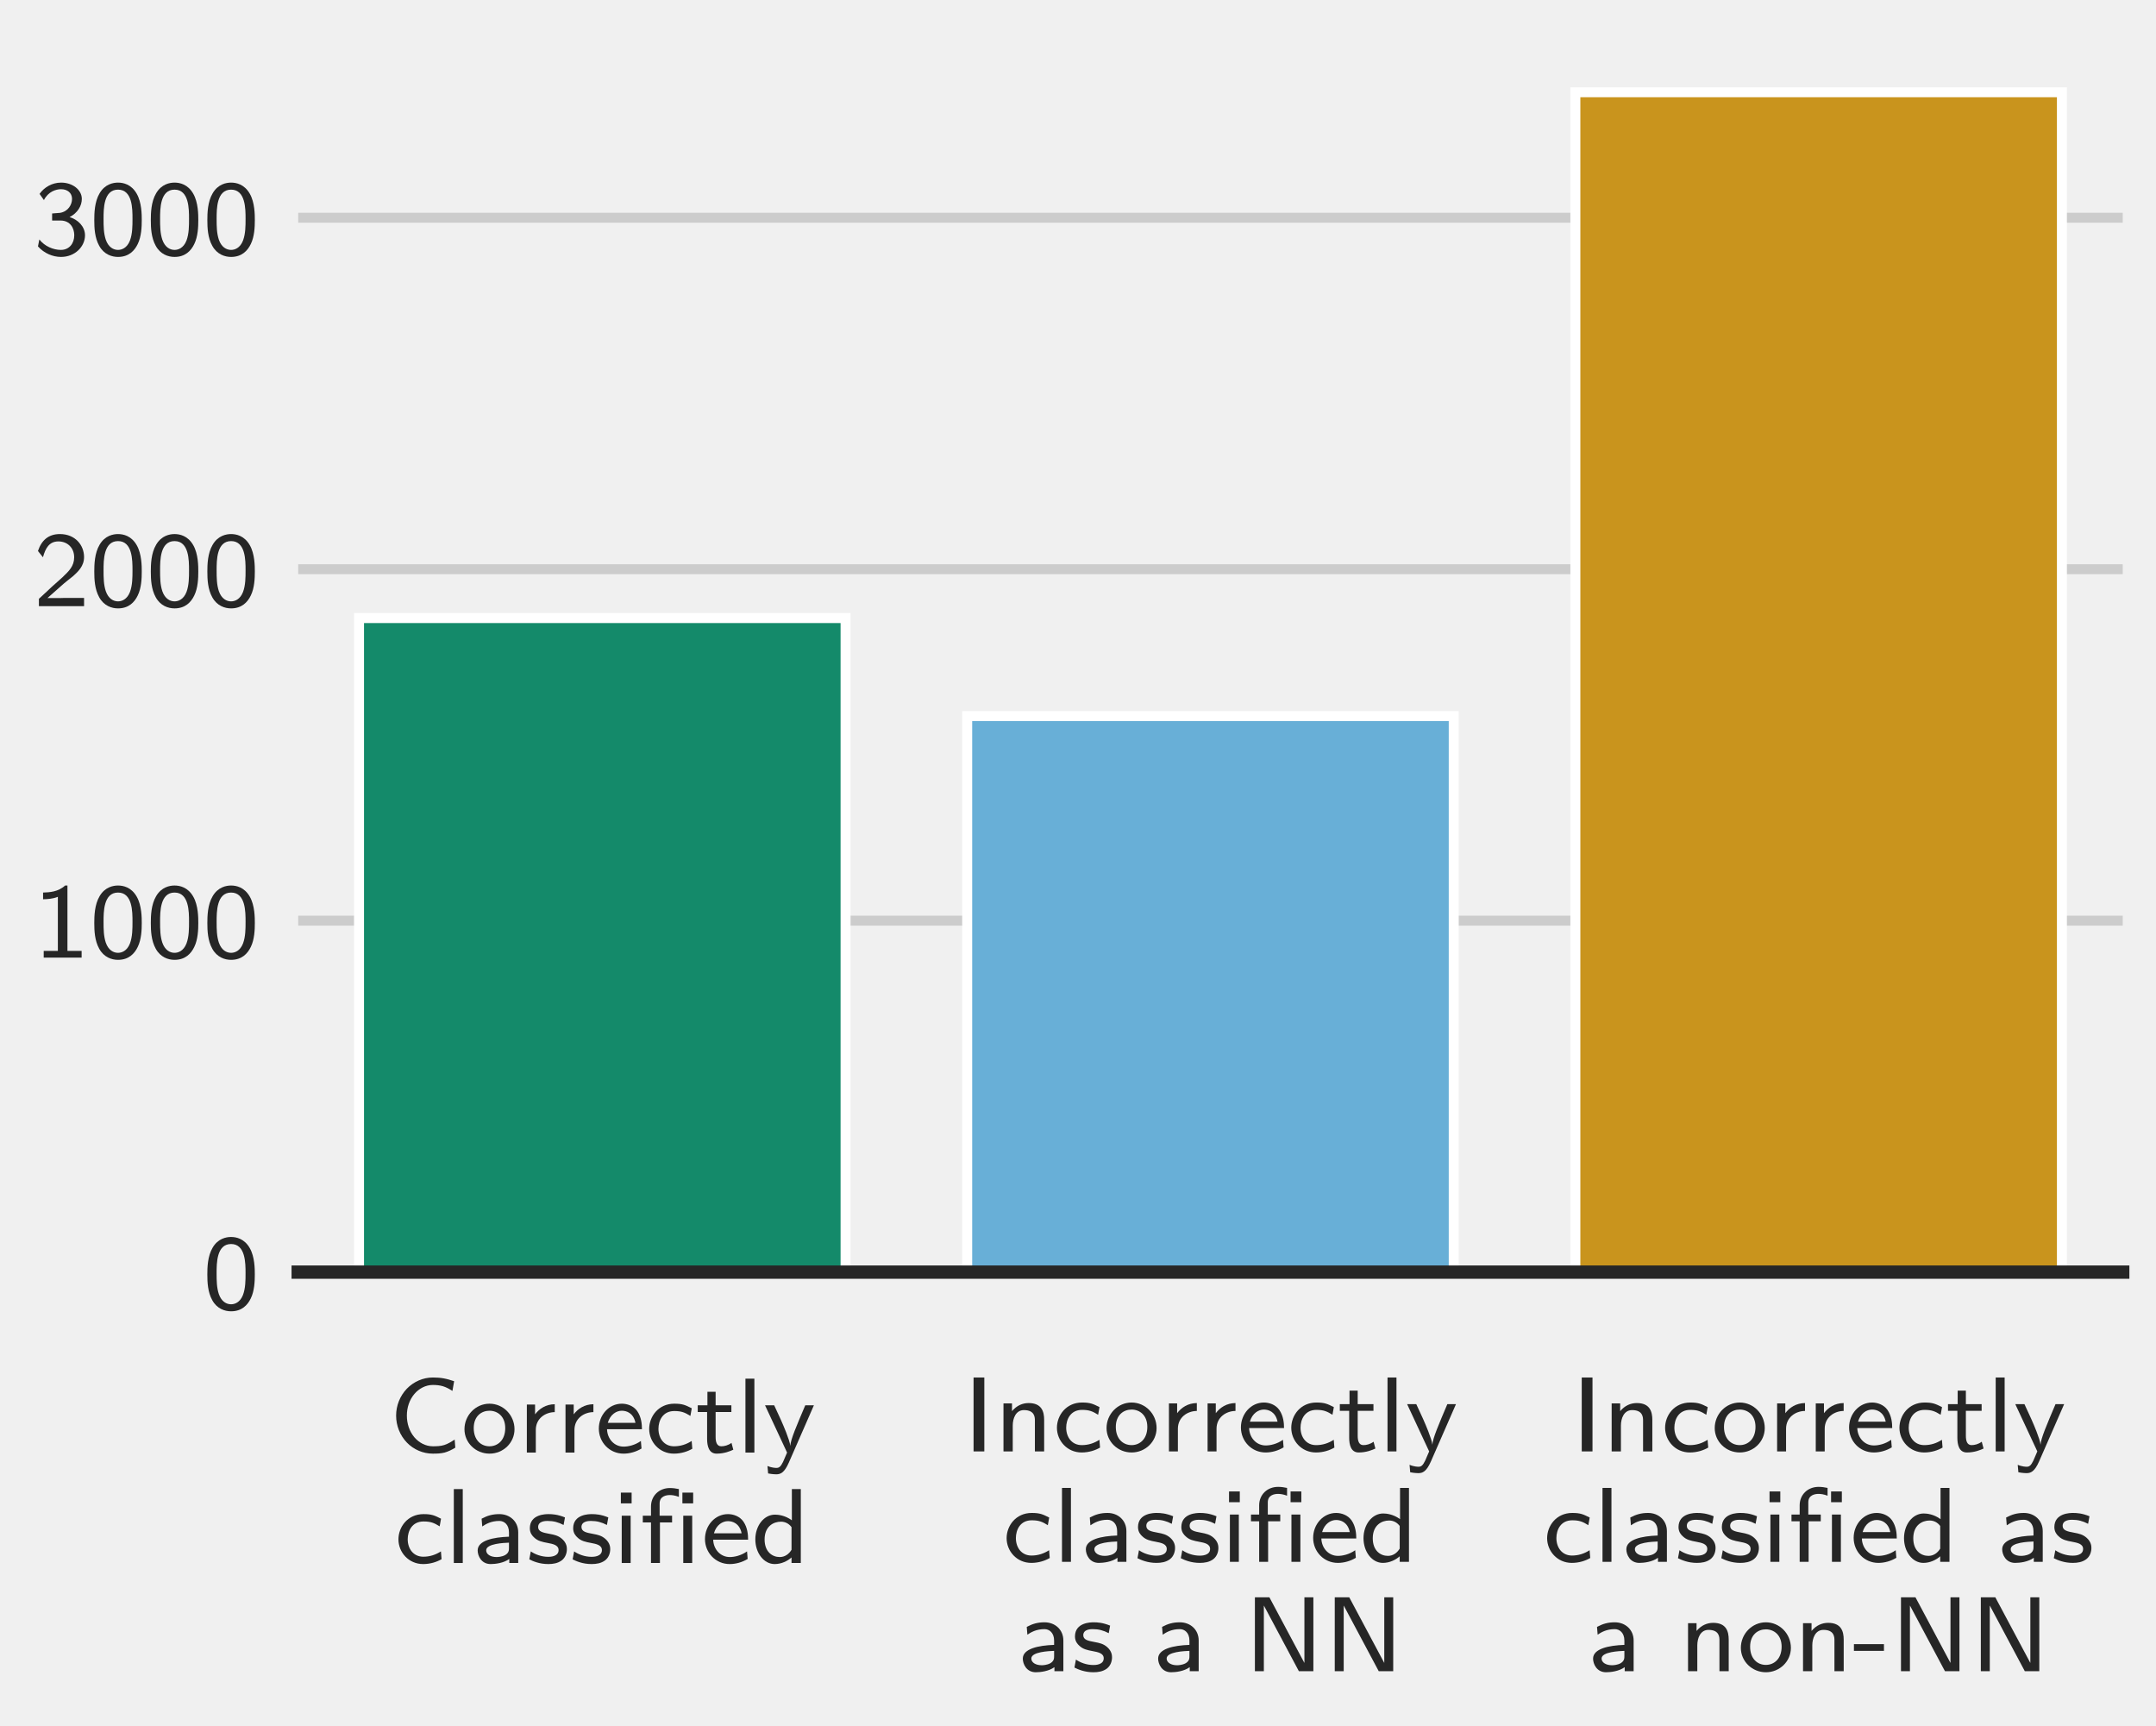
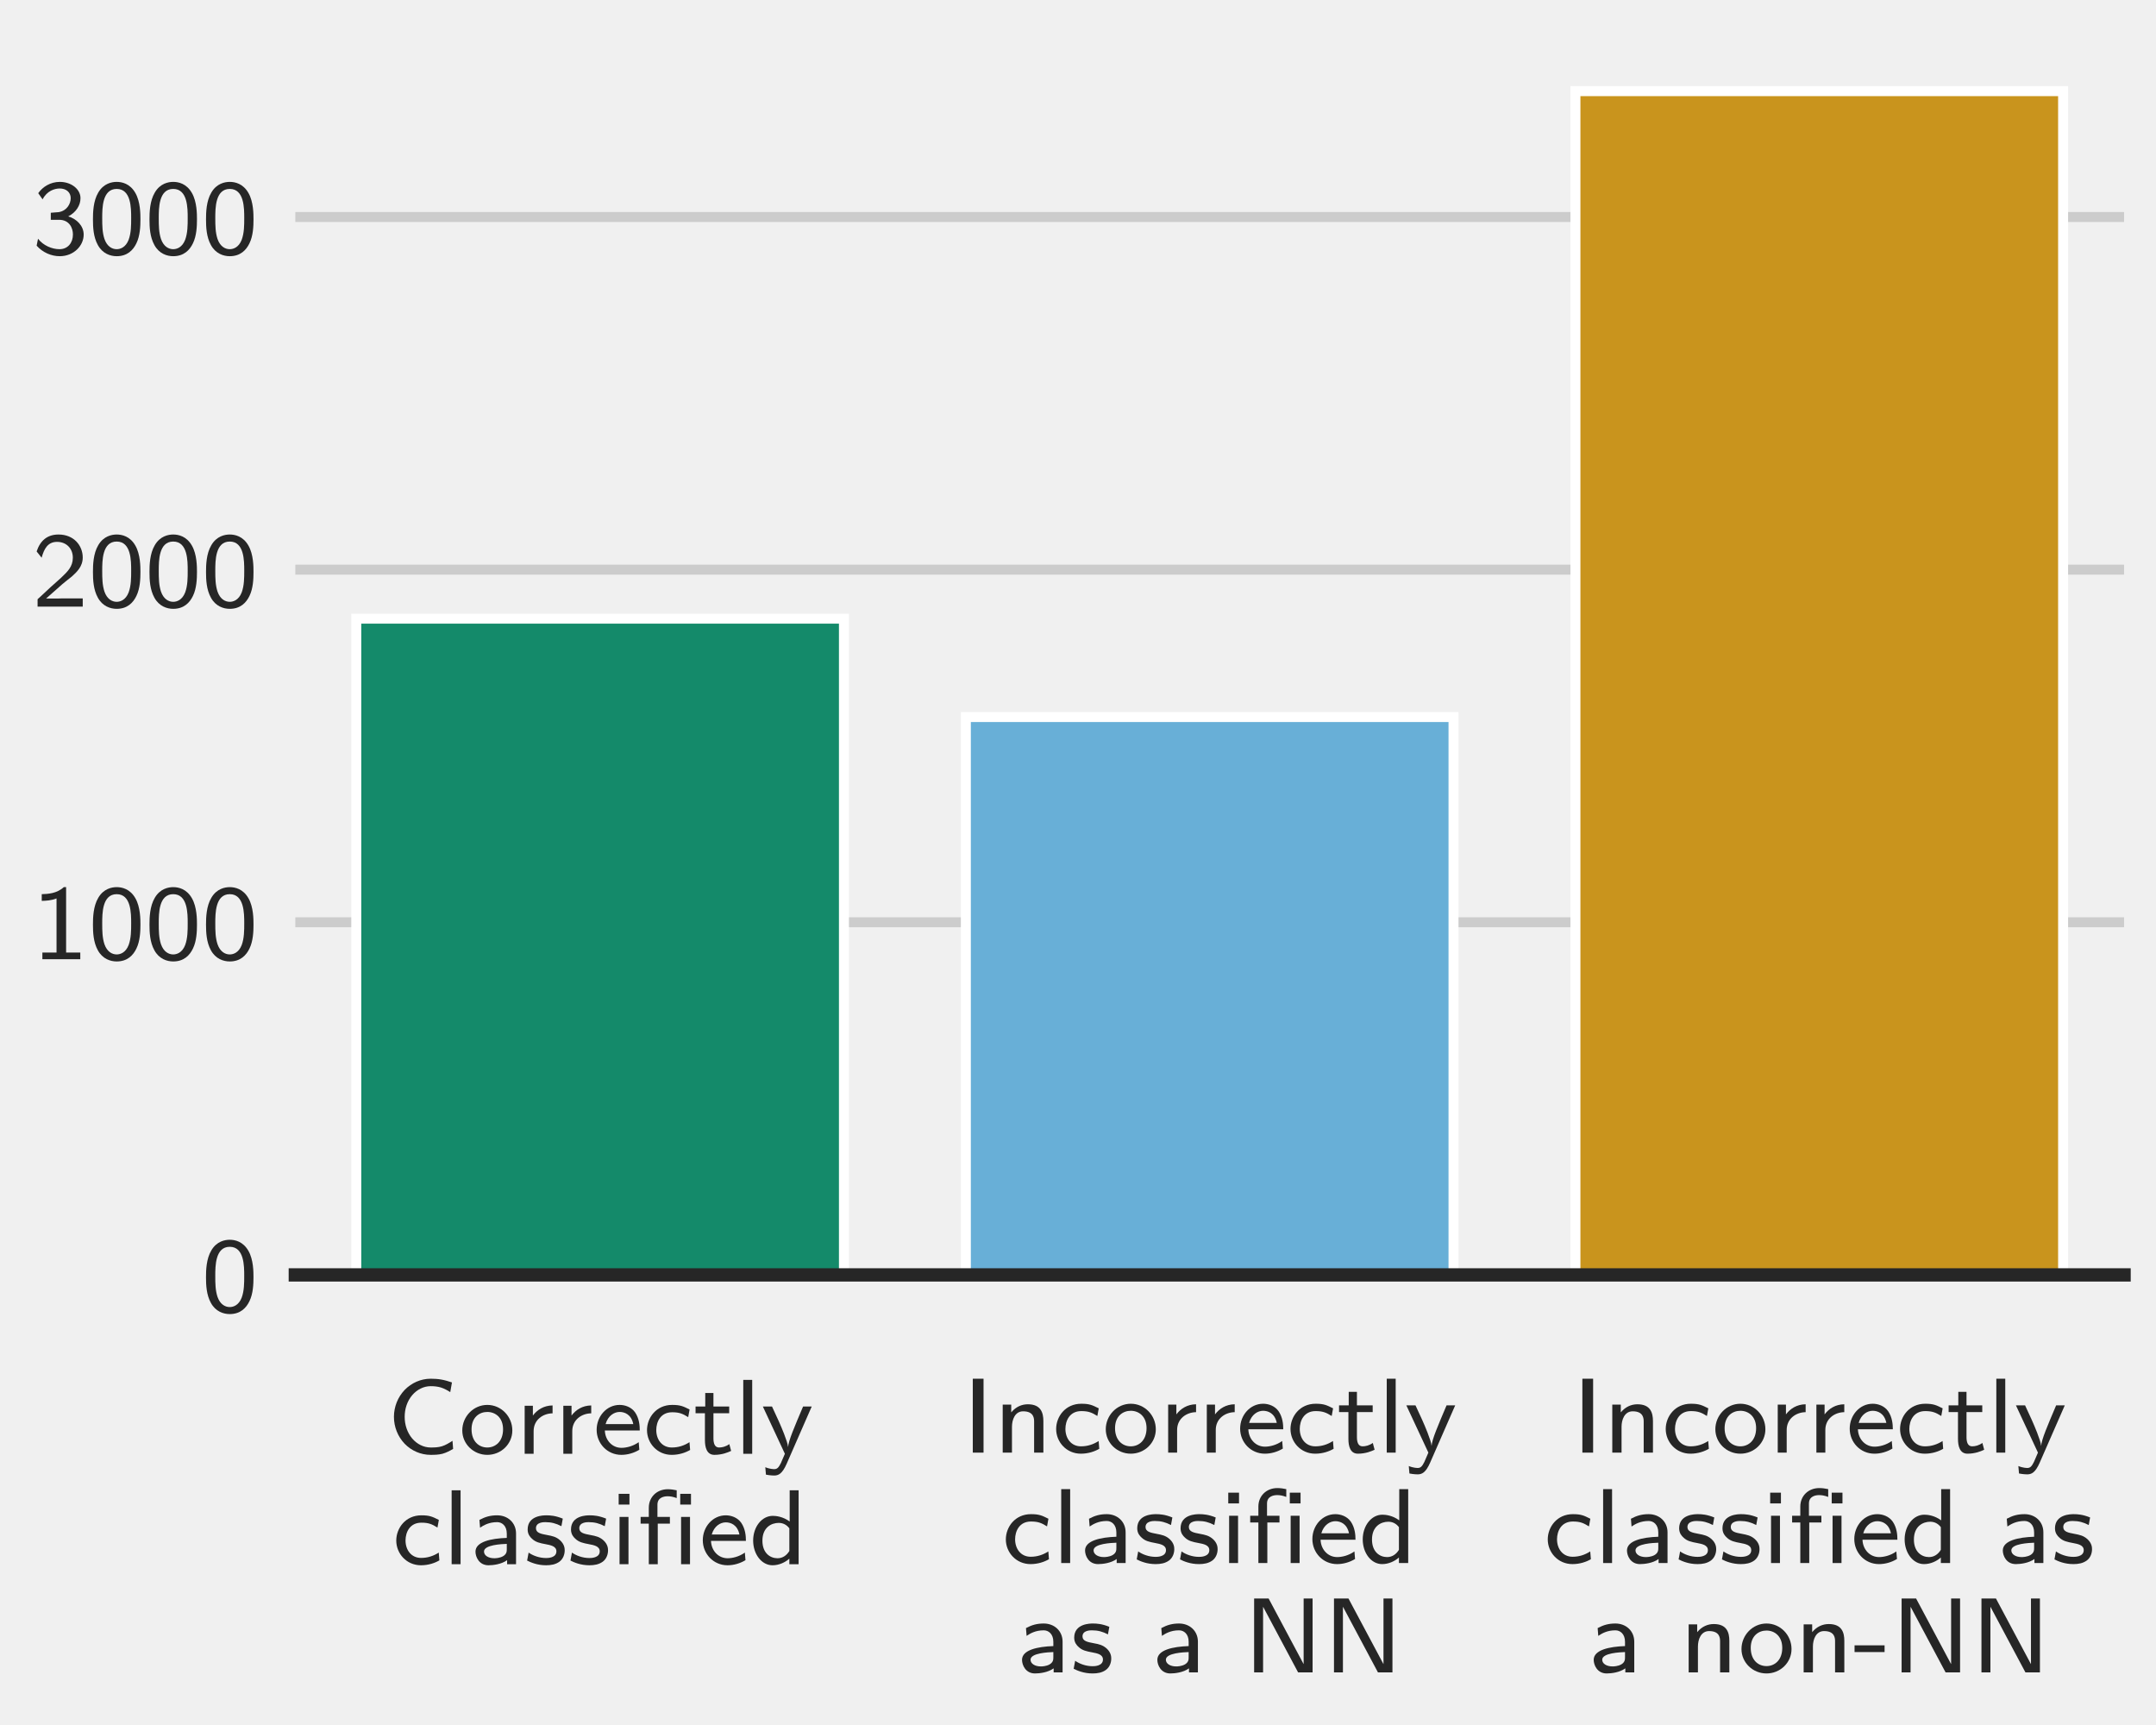
- <svg xmlns="http://www.w3.org/2000/svg" xmlns:xlink="http://www.w3.org/1999/xlink" width="194.4pt" height="155.52pt" viewBox="0 0 194.4 155.52" version="1.1">
+ <svg xmlns="http://www.w3.org/2000/svg" xmlns:xlink="http://www.w3.org/1999/xlink" width="202.5pt" height="162pt" viewBox="0 0 202.5 162" version="1.1">
  <defs>
    <style type="text/css">*{stroke-linejoin: round; stroke-linecap: butt}</style>
  </defs>
  <g id="figure_1">
    <g id="patch_1">
-       <path d="M 0 155.52 L 194.4 155.52 L 194.4 0 L 0 0 L 0 155.52 z " style="fill: none" />
+       <path d="M 0 162 L 202.5 162 L 202.5 0 L 0 0 L 0 162 z " style="fill: none" />
    </g>
    <g id="axes_1">
      <g id="patch_2">
-         <path d="M 26.888 114.681 L 191.4 114.681 L 191.4 3 L 26.888 3 L 26.888 114.681 z " style="fill: none" />
+         <path d="M 27.738 119.73 L 199.5 119.73 L 199.5 3 L 27.738 3 L 27.738 119.73 z " style="fill: none" />
      </g>
      <g id="matplotlib.axis_1">
        <g id="xtick_1">
          <g id="text_1">
-             <g style="fill: #262626" transform="translate(35.07308 130.9486) scale(0.096 -0.096)">
+             <g style="fill: #262626" transform="translate(36.32959 136.5298) scale(0.1 -0.1)">
              <defs>
                <path id="LMSans8-Regular-43" d="M 3987 294 L 3949 781 C 3750 653 3546 525 3322 454 C 3098 384 2867 378 2637 378 C 2208 378 1811 589 1530 915 C 1222 1280 1075 1747 1075 2221 C 1075 2701 1222 3162 1530 3526 C 1811 3853 2208 4064 2637 4064 C 2842 4064 3046 4045 3245 3987 C 3450 3923 3635 3821 3814 3706 L 3917 4288 C 3712 4358 3501 4422 3283 4461 C 3072 4499 2854 4512 2637 4512 C 2048 4512 1485 4262 1075 3840 C 659 3405 429 2822 429 2221 C 429 1619 659 1037 1075 602 C 1485 179 2048 -64 2637 -64 C 2874 -64 3110 -58 3341 0 C 3571 64 3782 173 3987 294 z " transform="scale(0.015625)" />
                <path id="LMSans8-Regular-6f" d="M 3200 1402 C 3200 2246 2528 2938 1696 2938 C 864 2938 192 2240 192 1402 C 192 589 870 -64 1696 -64 C 2528 -64 3200 589 3200 1402 z M 2643 1472 C 2643 742 2189 378 1696 378 C 1190 378 749 749 749 1472 C 749 2195 1222 2515 1696 2515 C 2176 2515 2643 2182 2643 1472 z " transform="scale(0.015625)" />
                <path id="LMSans8-Regular-72" d="M 2221 2432 L 2221 2906 C 1683 2899 1293 2637 1037 2298 L 1037 2886 L 544 2886 L 544 0 L 1082 0 L 1082 1363 C 1082 2054 1658 2426 2221 2432 z " transform="scale(0.015625)" />
                <path id="LMSans8-Regular-65" d="M 2816 1402 C 2816 1696 2784 2125 2534 2490 C 2304 2816 1920 2938 1606 2938 C 826 2938 224 2253 224 1440 C 224 621 864 -64 1709 -64 C 2080 -64 2464 45 2790 243 L 2752 698 C 2394 442 1990 358 1715 358 C 1158 358 736 813 717 1402 L 2816 1402 z M 2426 1786 L 762 1786 C 909 2298 1286 2515 1606 2515 C 1888 2515 2304 2381 2426 1786 z " transform="scale(0.015625)" />
                <path id="LMSans8-Regular-63" d="M 2822 230 L 2784 698 C 2464 493 2118 378 1722 378 C 1133 378 787 851 787 1427 C 787 1920 1043 2496 1741 2496 C 2176 2496 2381 2406 2707 2202 L 2790 2662 C 2406 2854 2240 2938 1741 2938 C 781 2938 230 2163 230 1421 C 230 640 845 -64 1715 -64 C 2163 -64 2547 70 2822 230 z " transform="scale(0.015625)" />
                <path id="LMSans8-Regular-74" d="M 2266 173 L 2157 582 C 1946 429 1722 378 1542 378 C 1274 378 1203 640 1203 934 L 1203 2438 L 2150 2438 L 2150 2842 L 1203 2842 L 1203 3654 L 710 3654 L 710 2842 L 128 2842 L 128 2438 L 691 2438 L 691 819 C 691 390 800 -64 1261 -64 C 1722 -64 2074 83 2266 173 z " transform="scale(0.015625)" />
                <path id="LMSans8-Regular-6c" d="M 1075 0 L 1075 4442 L 538 4442 L 538 0 L 1075 0 z " transform="scale(0.015625)" />
                <path id="LMSans8-Regular-79" d="M 3034 2842 L 2515 2842 C 1997 1619 1638 794 1613 403 C 1600 582 1485 902 1370 1203 C 1267 1459 1165 1715 1050 1965 L 646 2842 L 96 2842 L 1421 0 L 1178 -563 C 1043 -832 954 -922 781 -922 C 755 -922 518 -922 243 -806 L 282 -1254 C 339 -1267 576 -1306 774 -1306 C 1030 -1306 1261 -1210 1530 -595 L 3034 2842 z " transform="scale(0.015625)" />
              </defs>
              <use xlink:href="#LMSans8-Regular-43" />
              <use xlink:href="#LMSans8-Regular-6f" x="67.9" />
              <use xlink:href="#LMSans8-Regular-72" x="121" />
              <use xlink:href="#LMSans8-Regular-72" x="157.3" />
              <use xlink:href="#LMSans8-Regular-65" x="193.6" />
              <use xlink:href="#LMSans8-Regular-63" x="240.8" />
              <use xlink:href="#LMSans8-Regular-74" x="288" />
              <use xlink:href="#LMSans8-Regular-6c" x="326.4" />
              <use xlink:href="#LMSans8-Regular-79" x="351.7" />
            </g>
-             <g style="fill: #262626" transform="translate(35.58158 140.9032) scale(0.096 -0.096)">
+             <g style="fill: #262626" transform="translate(36.85927 146.8991) scale(0.1 -0.1)">
              <defs>
                <path id="LMSans8-Regular-61" d="M 2790 0 L 2790 1843 C 2790 2496 2291 2938 1658 2938 C 1254 2938 947 2854 589 2662 L 627 2195 C 838 2336 1152 2528 1658 2528 C 1939 2528 2234 2317 2234 1837 L 2234 1581 C 1286 1549 352 1350 352 755 C 352 435 570 -64 1133 -64 C 1408 -64 1914 -6 2253 243 L 2253 0 L 2790 0 z M 2234 909 C 2234 781 2234 614 2010 480 C 1805 365 1555 358 1485 358 C 1133 358 864 518 864 762 C 864 1171 1946 1210 2234 1222 L 2234 909 z " transform="scale(0.015625)" />
                <path id="LMSans8-Regular-73" d="M 2451 832 C 2451 947 2438 1197 2170 1440 C 1933 1651 1702 1696 1395 1754 C 1018 1824 723 1882 723 2163 C 723 2528 1190 2528 1286 2528 C 1651 2528 1933 2451 2253 2285 L 2336 2739 C 1901 2918 1581 2938 1350 2938 C 1190 2938 224 2938 224 2086 C 224 1786 390 1619 474 1542 C 698 1318 966 1267 1306 1203 C 1606 1146 1952 1082 1952 774 C 1952 371 1421 371 1331 371 C 922 371 538 518 282 698 L 192 218 C 410 109 800 -64 1331 -64 C 1619 -64 1901 -19 2138 154 C 2374 333 2451 614 2451 832 z " transform="scale(0.015625)" />
                <path id="LMSans8-Regular-69" d="M 1075 0 L 1075 2842 L 538 2842 L 538 0 L 1075 0 z M 1133 3584 L 1133 4230 L 486 4230 L 486 3584 L 1133 3584 z " transform="scale(0.015625)" />
                <path id="LMSans8-Regular-66" d="M 2355 3974 L 2355 4442 C 2189 4480 1990 4506 1818 4506 C 1158 4506 678 4032 678 3398 L 678 2842 L 186 2842 L 186 2438 L 678 2438 L 678 0 L 1216 0 L 1216 2438 L 1946 2438 L 1946 2842 L 1197 2842 L 1197 3578 C 1197 4019 1600 4083 1811 4083 C 1946 4083 2118 4064 2355 3974 z " transform="scale(0.015625)" />
                <path id="LMSans8-Regular-64" d="M 2963 0 L 2963 4442 L 2426 4442 L 2426 2566 C 2016 2867 1600 2906 1414 2906 C 742 2906 230 2234 230 1421 C 230 608 736 -64 1395 -64 C 1792 -64 2163 115 2406 333 L 2406 0 L 2963 0 z M 2406 794 C 2246 531 2003 358 1696 358 C 1248 358 787 672 787 1414 C 787 2214 1331 2483 1766 2483 C 2022 2483 2240 2374 2406 2157 L 2406 794 z " transform="scale(0.015625)" />
              </defs>
              <use xlink:href="#LMSans8-Regular-63" />
              <use xlink:href="#LMSans8-Regular-6c" x="47.2" />
              <use xlink:href="#LMSans8-Regular-61" x="72.5" />
              <use xlink:href="#LMSans8-Regular-73" x="123.5" />
              <use xlink:href="#LMSans8-Regular-73" x="164.2" />
              <use xlink:href="#LMSans8-Regular-69" x="204.9" />
              <use xlink:href="#LMSans8-Regular-66" x="230.2" />
              <use xlink:href="#LMSans8-Regular-69" x="262.7" />
              <use xlink:href="#LMSans8-Regular-65" x="288" />
              <use xlink:href="#LMSans8-Regular-64" x="335.2" />
            </g>
          </g>
        </g>
        <g id="xtick_2">
          <g id="text_2">
-             <g style="fill: #262626" transform="translate(86.8525 130.8436) scale(0.096 -0.096)">
+             <g style="fill: #262626" transform="translate(90.39844 136.4204) scale(0.1 -0.1)">
              <defs>
                <path id="LMSans8-Regular-49" d="M 1267 0 L 1267 4442 L 621 4442 L 621 0 L 1267 0 z " transform="scale(0.015625)" />
                <path id="LMSans8-Regular-6e" d="M 2976 0 L 2976 1894 C 2976 2394 2829 2906 2042 2906 C 1677 2906 1325 2758 1043 2419 L 1043 2886 L 531 2886 L 531 0 L 1088 0 L 1088 1555 C 1088 1978 1267 2483 1760 2483 C 2419 2483 2419 2035 2419 1850 L 2419 0 L 2976 0 z " transform="scale(0.015625)" />
              </defs>
              <use xlink:href="#LMSans8-Regular-49" />
              <use xlink:href="#LMSans8-Regular-6e" x="29.5" />
              <use xlink:href="#LMSans8-Regular-63" x="84.4" />
              <use xlink:href="#LMSans8-Regular-6f" x="131.6" />
              <use xlink:href="#LMSans8-Regular-72" x="184.7" />
              <use xlink:href="#LMSans8-Regular-72" x="221" />
              <use xlink:href="#LMSans8-Regular-65" x="257.3" />
              <use xlink:href="#LMSans8-Regular-63" x="304.5" />
              <use xlink:href="#LMSans8-Regular-74" x="351.7" />
              <use xlink:href="#LMSans8-Regular-6c" x="390.1" />
              <use xlink:href="#LMSans8-Regular-79" x="415.4" />
            </g>
-             <g style="fill: #262626" transform="translate(90.41875 140.7982) scale(0.096 -0.096)">
+             <g style="fill: #262626" transform="translate(94.11328 146.7898) scale(0.1 -0.1)">
              <use xlink:href="#LMSans8-Regular-63" />
              <use xlink:href="#LMSans8-Regular-6c" x="47.2" />
              <use xlink:href="#LMSans8-Regular-61" x="72.5" />
              <use xlink:href="#LMSans8-Regular-73" x="123.5" />
              <use xlink:href="#LMSans8-Regular-73" x="164.2" />
              <use xlink:href="#LMSans8-Regular-69" x="204.9" />
              <use xlink:href="#LMSans8-Regular-66" x="230.2" />
              <use xlink:href="#LMSans8-Regular-69" x="262.7" />
              <use xlink:href="#LMSans8-Regular-65" x="288" />
              <use xlink:href="#LMSans8-Regular-64" x="335.2" />
            </g>
-             <g style="fill: #262626" transform="translate(91.69525 150.6568) scale(0.096 -0.096)">
+             <g style="fill: #262626" transform="translate(95.44297 157.0591) scale(0.1 -0.1)">
              <defs>
                <path id="LMSans8-Regular-20" transform="scale(0.015625)" />
                <path id="LMSans8-Regular-4e" d="M 4154 0 L 4154 4442 L 3616 4442 L 3616 506 L 3610 506 L 1510 4442 L 640 4442 L 640 0 L 1178 0 L 1178 3936 L 1184 3936 L 3283 0 L 4154 0 z " transform="scale(0.015625)" />
              </defs>
              <use xlink:href="#LMSans8-Regular-61" />
              <use xlink:href="#LMSans8-Regular-73" x="51" />
              <use xlink:href="#LMSans8-Regular-20" x="91.7" />
              <use xlink:href="#LMSans8-Regular-61" x="127.1" />
              <use xlink:href="#LMSans8-Regular-20" x="178.1" />
              <use xlink:href="#LMSans8-Regular-4e" x="213.5" />
              <use xlink:href="#LMSans8-Regular-4e" x="288.5" />
            </g>
          </g>
        </g>
        <g id="xtick_3">
          <g id="text_3">
-             <g style="fill: #262626" transform="translate(141.6897 130.8436) scale(0.096 -0.096)">
+             <g style="fill: #262626" transform="translate(147.6524 136.4204) scale(0.1 -0.1)">
              <use xlink:href="#LMSans8-Regular-49" />
              <use xlink:href="#LMSans8-Regular-6e" x="29.5" />
              <use xlink:href="#LMSans8-Regular-63" x="84.4" />
              <use xlink:href="#LMSans8-Regular-6f" x="131.6" />
              <use xlink:href="#LMSans8-Regular-72" x="184.7" />
              <use xlink:href="#LMSans8-Regular-72" x="221" />
              <use xlink:href="#LMSans8-Regular-65" x="257.3" />
              <use xlink:href="#LMSans8-Regular-63" x="304.5" />
              <use xlink:href="#LMSans8-Regular-74" x="351.7" />
              <use xlink:href="#LMSans8-Regular-6c" x="390.1" />
              <use xlink:href="#LMSans8-Regular-79" x="415.4" />
            </g>
-             <g style="fill: #262626" transform="translate(139.1547 140.7982) scale(0.096 -0.096)">
+             <g style="fill: #262626" transform="translate(145.0118 146.7898) scale(0.1 -0.1)">
              <use xlink:href="#LMSans8-Regular-63" />
              <use xlink:href="#LMSans8-Regular-6c" x="47.2" />
              <use xlink:href="#LMSans8-Regular-61" x="72.5" />
              <use xlink:href="#LMSans8-Regular-73" x="123.5" />
              <use xlink:href="#LMSans8-Regular-73" x="164.2" />
              <use xlink:href="#LMSans8-Regular-69" x="204.9" />
              <use xlink:href="#LMSans8-Regular-66" x="230.2" />
              <use xlink:href="#LMSans8-Regular-69" x="262.7" />
              <use xlink:href="#LMSans8-Regular-65" x="288" />
              <use xlink:href="#LMSans8-Regular-64" x="335.2" />
              <use xlink:href="#LMSans8-Regular-20" x="390.1" />
              <use xlink:href="#LMSans8-Regular-61" x="425.5" />
              <use xlink:href="#LMSans8-Regular-73" x="476.5" />
            </g>
-             <g style="fill: #262626" transform="translate(143.1147 150.6568) scale(0.096 -0.096)">
+             <g style="fill: #262626" transform="translate(149.1368 157.0591) scale(0.1 -0.1)">
              <defs>
                <path id="LMSans8-Regular-2d" d="M 1882 1222 L 1882 1626 L 77 1626 L 77 1222 L 1882 1222 z " transform="scale(0.015625)" />
              </defs>
              <use xlink:href="#LMSans8-Regular-61" />
              <use xlink:href="#LMSans8-Regular-20" x="51" />
              <use xlink:href="#LMSans8-Regular-6e" x="86.4" />
              <use xlink:href="#LMSans8-Regular-6f" x="141.3" />
              <use xlink:href="#LMSans8-Regular-6e" x="194.4" />
              <use xlink:href="#LMSans8-Regular-2d" x="249.3" />
              <use xlink:href="#LMSans8-Regular-4e" x="284.7" />
              <use xlink:href="#LMSans8-Regular-4e" x="359.7" />
            </g>
          </g>
        </g>
      </g>
      <g id="matplotlib.axis_2">
        <g id="ytick_1">
          <g id="line2d_1">
-             <path d="M 26.888 114.681 L 191.4 114.681 " clip-path="url(#p2ff171d3ea)" style="fill: none; stroke: #cccccc; stroke-width: 0.9; stroke-linecap: round" />
+             <path d="M 27.738 119.73 L 199.5 119.73 " clip-path="url(#p3c0d9ed16d)" style="fill: none; stroke: #cccccc; stroke-width: 0.938; stroke-linecap: round" />
          </g>
          <g id="line2d_2" />
          <g id="text_4">
-             <g style="fill: #262626" transform="translate(18.29124 118.0121) scale(0.096 -0.096)">
+             <g style="fill: #262626" transform="translate(18.92836 123.2001) scale(0.1 -0.1)">
              <defs>
                <path id="LMSans8-Regular-30" d="M 3123 2080 C 3123 2387 3123 3136 2822 3661 C 2496 4237 2003 4333 1696 4333 C 1408 4333 909 4243 589 3693 C 282 3181 269 2483 269 2080 C 269 1606 294 1024 563 538 C 845 19 1318 -134 1696 -134 C 2336 -134 2688 237 2880 640 C 3104 1094 3123 1683 3123 2080 z M 2566 2163 C 2566 1741 2566 1261 2413 851 C 2234 390 1907 288 1696 288 C 1427 288 1120 442 960 902 C 832 1293 826 1696 826 2163 C 826 2752 826 3910 1696 3910 C 2566 3910 2566 2752 2566 2163 z " transform="scale(0.015625)" />
              </defs>
              <use xlink:href="#LMSans8-Regular-30" />
            </g>
          </g>
        </g>
        <g id="ytick_2">
          <g id="line2d_3">
-             <path d="M 26.888 82.997 L 191.4 82.997 " clip-path="url(#p2ff171d3ea)" style="fill: none; stroke: #cccccc; stroke-width: 0.9; stroke-linecap: round" />
+             <path d="M 27.738 86.614 L 199.5 86.614 " clip-path="url(#p3c0d9ed16d)" style="fill: none; stroke: #cccccc; stroke-width: 0.938; stroke-linecap: round" />
          </g>
          <g id="line2d_4" />
          <g id="text_5">
-             <g style="fill: #262626" transform="translate(3.00024 86.32835) scale(0.096 -0.096)">
+             <g style="fill: #262626" transform="translate(3.00024 90.08391) scale(0.1 -0.1)">
              <defs>
                <path id="LMSans8-Regular-31" d="M 2906 0 L 2906 403 L 2054 403 L 2054 4333 L 1914 4333 C 1498 3949 973 3923 589 3910 L 589 3507 C 838 3514 1158 3526 1478 3654 L 1478 403 L 627 403 L 627 0 L 2906 0 z " transform="scale(0.015625)" />
              </defs>
              <use xlink:href="#LMSans8-Regular-31" />
              <use xlink:href="#LMSans8-Regular-30" x="53.1" />
              <use xlink:href="#LMSans8-Regular-30" x="106.2" />
              <use xlink:href="#LMSans8-Regular-30" x="159.3" />
            </g>
          </g>
        </g>
        <g id="ytick_3">
          <g id="line2d_5">
-             <path d="M 26.888 51.313 L 191.4 51.313 " clip-path="url(#p2ff171d3ea)" style="fill: none; stroke: #cccccc; stroke-width: 0.9; stroke-linecap: round" />
+             <path d="M 27.738 53.497 L 199.5 53.497 " clip-path="url(#p3c0d9ed16d)" style="fill: none; stroke: #cccccc; stroke-width: 0.938; stroke-linecap: round" />
          </g>
          <g id="line2d_6" />
          <g id="text_6">
-             <g style="fill: #262626" transform="translate(3.00024 54.64464) scale(0.096 -0.096)">
+             <g style="fill: #262626" transform="translate(3.00024 56.96774) scale(0.1 -0.1)">
              <defs>
                <path id="LMSans8-Regular-32" d="M 3053 0 L 3053 493 L 1811 493 C 1734 493 1658 486 1581 486 L 851 486 L 1843 1363 C 1958 1466 2272 1702 2394 1805 C 2675 2061 3053 2394 3053 2950 C 3053 3674 2515 4333 1600 4333 C 922 4333 499 3968 282 3315 L 582 2938 C 730 3475 954 3891 1510 3891 C 2048 3891 2458 3514 2458 2938 C 2458 2406 2144 2106 1760 1741 C 1632 1613 1286 1325 1152 1197 C 966 1030 525 602 339 442 L 339 0 L 3053 0 z " transform="scale(0.015625)" />
              </defs>
              <use xlink:href="#LMSans8-Regular-32" />
              <use xlink:href="#LMSans8-Regular-30" x="53.1" />
              <use xlink:href="#LMSans8-Regular-30" x="106.2" />
              <use xlink:href="#LMSans8-Regular-30" x="159.3" />
            </g>
          </g>
        </g>
        <g id="ytick_4">
          <g id="line2d_7">
-             <path d="M 26.888 19.629 L 191.4 19.629 " clip-path="url(#p2ff171d3ea)" style="fill: none; stroke: #cccccc; stroke-width: 0.9; stroke-linecap: round" />
+             <path d="M 27.738 20.381 L 199.5 20.381 " clip-path="url(#p3c0d9ed16d)" style="fill: none; stroke: #cccccc; stroke-width: 0.938; stroke-linecap: round" />
          </g>
          <g id="line2d_8" />
          <g id="text_7">
-             <g style="fill: #262626" transform="translate(3.00024 22.96093) scale(0.096 -0.096)">
+             <g style="fill: #262626" transform="translate(3.00024 23.85157) scale(0.1 -0.1)">
              <defs>
                <path id="LMSans8-Regular-33" d="M 3110 1165 C 3110 1690 2688 2112 2182 2259 C 2669 2509 2918 2938 2918 3354 C 2918 3898 2362 4333 1677 4333 C 1114 4333 646 4038 378 3654 L 640 3283 C 902 3795 1363 3936 1670 3936 C 2048 3936 2330 3718 2330 3354 C 2330 3014 2099 2598 1613 2515 C 1581 2509 1555 2509 1133 2477 L 1133 2054 L 1632 2054 C 2240 2054 2464 1574 2464 1171 C 2464 672 2157 288 1658 288 C 1203 288 685 506 365 915 L 282 499 C 653 83 1171 -134 1670 -134 C 2509 -134 3110 493 3110 1165 z " transform="scale(0.015625)" />
              </defs>
              <use xlink:href="#LMSans8-Regular-33" />
              <use xlink:href="#LMSans8-Regular-30" x="53.1" />
              <use xlink:href="#LMSans8-Regular-30" x="106.2" />
              <use xlink:href="#LMSans8-Regular-30" x="159.3" />
            </g>
          </g>
        </g>
      </g>
      <g id="patch_3">
-         <path d="M 32.372 114.681 L 76.242 114.681 L 76.242 55.717 L 32.372 55.717 z " clip-path="url(#p2ff171d3ea)" style="fill: #148a6a; stroke: #ffffff; stroke-width: 0.9; stroke-linejoin: miter" />
+         <path d="M 33.463 119.73 L 79.266 119.73 L 79.266 58.101 L 33.463 58.101 z " clip-path="url(#p3c0d9ed16d)" style="fill: #148a6a; stroke: #ffffff; stroke-width: 0.938; stroke-linejoin: miter" />
      </g>
      <g id="patch_4">
-         <path d="M 87.209 114.681 L 131.079 114.681 L 131.079 64.557 L 87.209 64.557 z " clip-path="url(#p2ff171d3ea)" style="fill: #68afd7; stroke: #ffffff; stroke-width: 0.9; stroke-linejoin: miter" />
+         <path d="M 90.717 119.73 L 136.52 119.73 L 136.52 67.34 L 90.717 67.34 z " clip-path="url(#p3c0d9ed16d)" style="fill: #68afd7; stroke: #ffffff; stroke-width: 0.938; stroke-linejoin: miter" />
      </g>
      <g id="patch_5">
-         <path d="M 142.046 114.681 L 185.916 114.681 L 185.916 8.318 L 142.046 8.318 z " clip-path="url(#p2ff171d3ea)" style="fill: #c9941d; stroke: #ffffff; stroke-width: 0.9; stroke-linejoin: miter" />
+         <path d="M 147.971 119.73 L 193.774 119.73 L 193.774 8.559 L 147.971 8.559 z " clip-path="url(#p3c0d9ed16d)" style="fill: #c9941d; stroke: #ffffff; stroke-width: 0.938; stroke-linejoin: miter" />
      </g>
      <g id="patch_6">
-         <path d="M 26.888 114.681 L 191.4 114.681 " style="fill: none; stroke: #262626; stroke-width: 1.2; stroke-linejoin: miter; stroke-linecap: square" />
+         <path d="M 27.738 119.73 L 199.5 119.73 " style="fill: none; stroke: #262626; stroke-width: 1.25; stroke-linejoin: miter; stroke-linecap: square" />
      </g>
    </g>
  </g>
  <defs>
-     <clipPath id="p2ff171d3ea">
-       <rect x="26.888" y="3" width="164.512" height="111.68" />
+     <clipPath id="p3c0d9ed16d">
+       <rect x="27.738" y="3" width="171.762" height="116.73" />
    </clipPath>
  </defs>
</svg>
